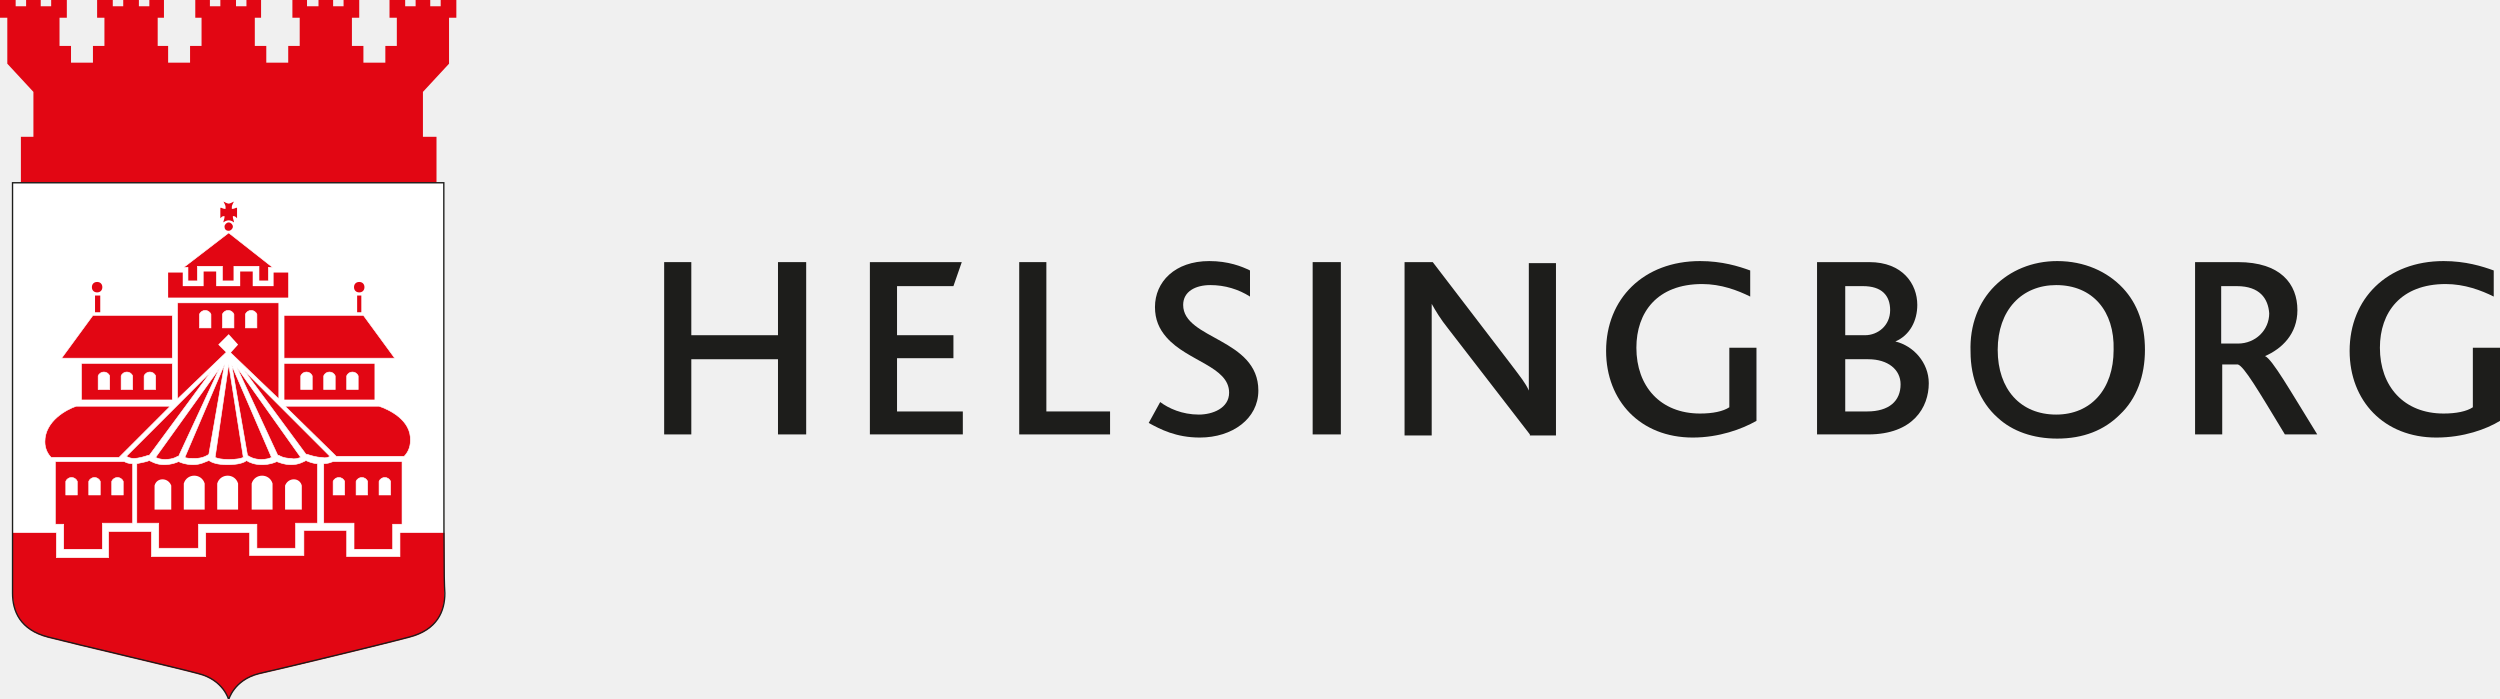
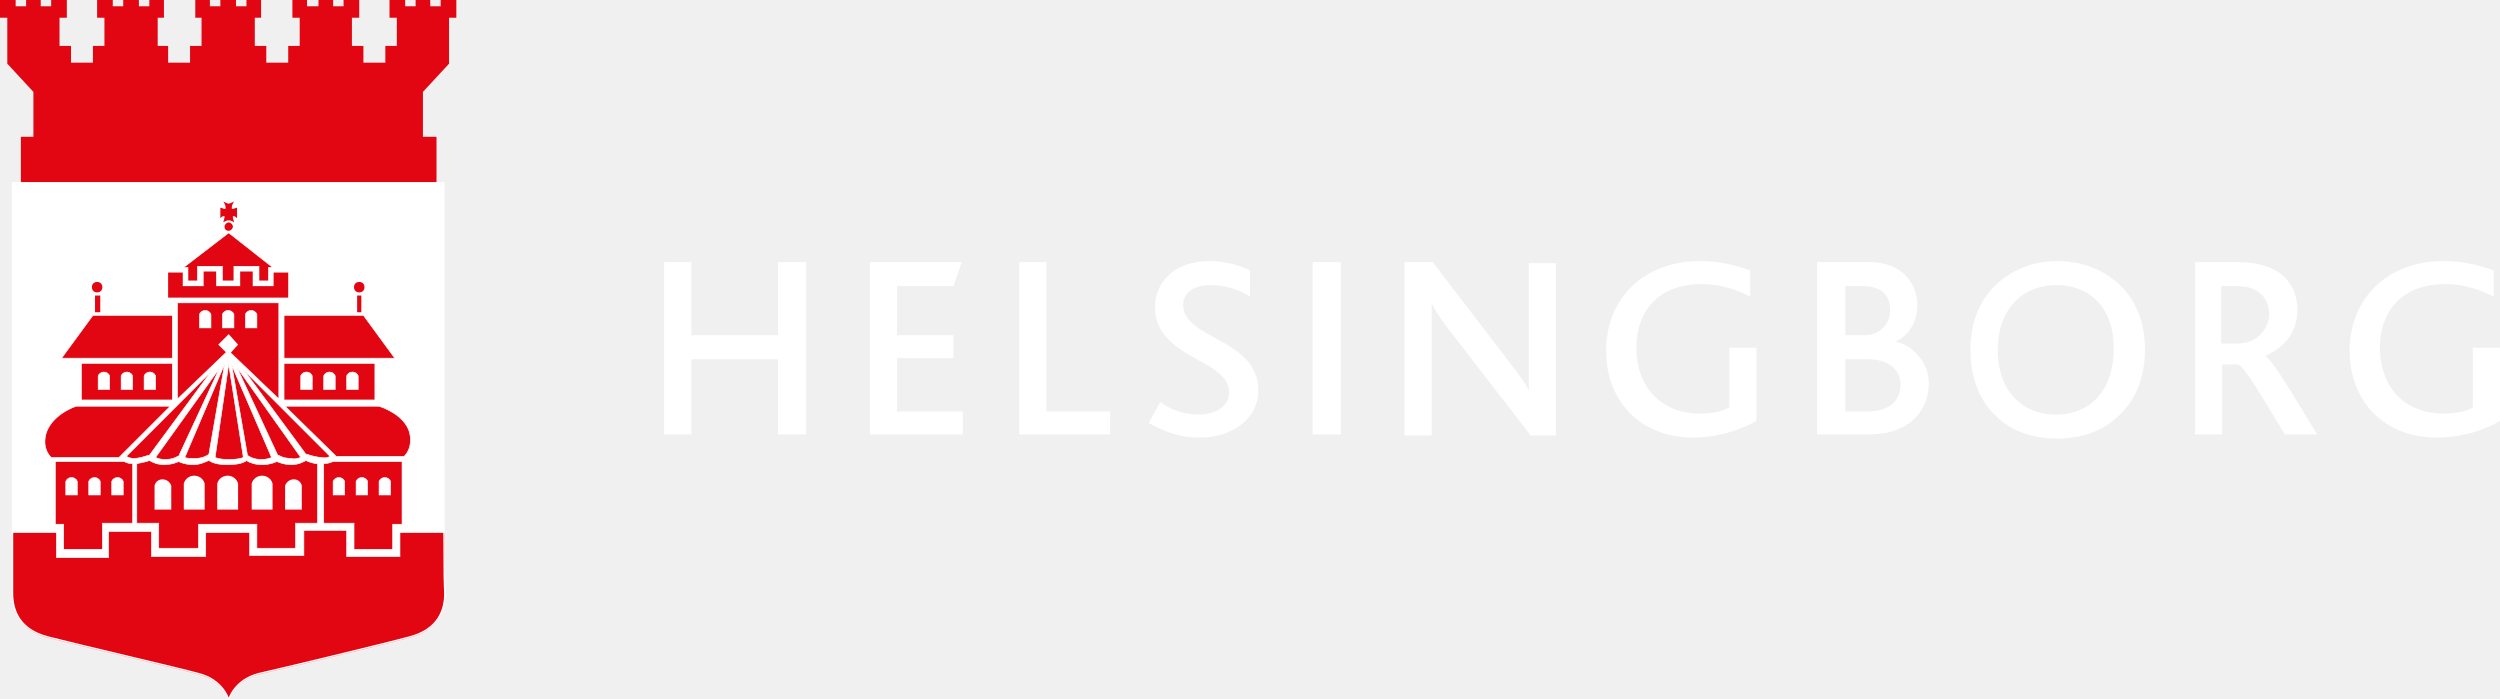
<svg xmlns="http://www.w3.org/2000/svg" version="1.1" id="Layer_1" x="0px" y="0px" viewBox="0 0 239.4 66.9" enable-background="new 0 0 239.4 66.9" xml:space="preserve">
  <g id="XMLID_2_">
    <g id="XMLID_54_">
-       <polygon id="XMLID_72_" fill="#1D1D1B" points="74.5,41.6 74.5,34.4 66.2,34.4 66.2,41.6 63.6,41.6 63.6,25.1 66.2,25.1     66.2,32.1 74.5,32.1 74.5,25.1 77.2,25.1 77.2,41.6 74.5,41.6   " />
-       <polygon id="XMLID_71_" fill="#1D1D1B" points="83.3,41.6 83.3,25.1 92.1,25.1 91.3,27.4 85.9,27.4 85.9,32.1 91.3,32.1     91.3,34.3 85.9,34.3 85.9,39.4 92.2,39.4 92.2,41.6 83.3,41.6   " />
-       <polygon id="XMLID_70_" fill="#1D1D1B" points="97.6,41.6 97.6,25.1 100.2,25.1 100.2,39.4 106.3,39.4 106.3,41.6 97.6,41.6   " />
-       <path id="XMLID_69_" fill="#1D1D1B" d="M114.9,41.9c-2.3,0-3.8-0.8-4.9-1.4l1.1-2c0.8,0.6,2.1,1.2,3.7,1.2c1.3,0,2.9-0.6,2.9-2.1    c0-2.5-4-3-6-5.3c-0.7-0.8-1.1-1.7-1.1-2.9c0-2.4,1.9-4.4,5.2-4.4c1.8,0,3.1,0.5,3.9,0.9l0,2.5c-1.1-0.7-2.4-1.1-3.8-1.1    c-1.4,0-2.6,0.6-2.6,1.9c0,3.3,7.2,3.2,7.2,8.2C120.5,40.1,118,41.9,114.9,41.9L114.9,41.9z" />
-       <polygon id="XMLID_68_" fill="#1D1D1B" points="125.7,41.6 125.7,25.1 128.4,25.1 128.4,41.6 125.7,41.6   " />
-       <path id="XMLID_67_" fill="#1D1D1B" d="M146.5,41.6l-7.8-10.1c-0.8-1-1.2-1.7-1.6-2.4h0c0,0.6,0,1.4,0,2.2v10.4h-2.6V25.1h2.7    l7.5,9.8c0.9,1.2,1.4,1.8,1.7,2.5h0c0-0.7,0-1.5,0-2.3v-9.9h2.6v16.5H146.5L146.5,41.6z" />
-       <path id="XMLID_66_" fill="#1D1D1B" d="M162.1,41.9c-5,0-8.3-3.5-8.3-8.3c0-5,3.6-8.6,9-8.6c2.1,0,3.7,0.5,4.8,0.9l0,2.5    c-1.2-0.6-2.8-1.2-4.6-1.2c-4.3,0-6.3,2.7-6.3,6.1c0,3.7,2.3,6.3,6.1,6.3c1.2,0,2.2-0.2,2.8-0.6v-5.7h2.6v7    C166.8,41.1,164.6,41.9,162.1,41.9L162.1,41.9z" />
-       <path id="XMLID_62_" fill="#1D1D1B" d="M178.9,34.4h-2.2v5h2.1c2.1,0,3.2-1,3.2-2.6C182,35.4,180.8,34.4,178.9,34.4L178.9,34.4z     M176.7,27.4v4.7h1.9c1.2,0,2.4-0.9,2.4-2.4c0-1.4-0.8-2.3-2.6-2.3H176.7L176.7,27.4z M178.9,41.6h-4.9V25.1h5    c3.2,0,4.6,2.1,4.6,4.1c0,1.5-0.7,2.9-2.1,3.5v0c1.7,0.4,3.2,2,3.2,4C184.7,39,183.2,41.6,178.9,41.6L178.9,41.6z" />
-       <path id="XMLID_59_" fill="#1D1D1B" d="M196.9,27.3c-3.3,0-5.6,2.4-5.6,6.2c0,3.8,2.2,6.2,5.6,6.2c3.3,0,5.5-2.4,5.5-6.2    C202.5,29.8,200.4,27.3,196.9,27.3L196.9,27.3z M191,27.4c1.5-1.5,3.6-2.4,6-2.4c2.6,0,4.8,1,6.3,2.6c1.4,1.5,2.1,3.5,2.1,5.9    c0,2.5-0.8,4.7-2.4,6.2c-1.5,1.5-3.5,2.3-6,2.3c-2.3,0-4.3-0.7-5.7-2c-1.7-1.5-2.6-3.8-2.6-6.3C188.6,31.1,189.5,28.9,191,27.4    L191,27.4z" />
-       <path id="XMLID_56_" fill="#1D1D1B" d="M214.2,27.4h-1.5v5.5h1.6c1.7,0,3-1.3,3-2.9C217.2,28.6,216.4,27.4,214.2,27.4L214.2,27.4z     M218.8,41.6c-2.6-4.3-3.9-6.5-4.5-6.7h-1.5v6.7h-2.6V25.1h4.1c4.1,0,5.7,2.1,5.7,4.6c0,2.3-1.5,3.7-3.1,4.4v0    c0.7,0.3,2.4,3.3,5,7.5H218.8L218.8,41.6z" />
-       <path id="XMLID_55_" fill="#1D1D1B" d="M233.3,41.9c-5,0-8.3-3.5-8.3-8.3c0-5,3.6-8.6,9-8.6c2.1,0,3.7,0.5,4.8,0.9l0,2.5    c-1.2-0.6-2.8-1.2-4.6-1.2c-4.3,0-6.3,2.7-6.3,6.1c0,3.7,2.3,6.3,6.1,6.3c1.2,0,2.2-0.2,2.8-0.6v-5.7h2.6v7    C238.1,41.1,235.9,41.9,233.3,41.9L233.3,41.9z" />
+       <polygon id="XMLID_72_" fill="#fff" points="74.5,41.6 74.5,34.4 66.2,34.4 66.2,41.6 63.6,41.6 63.6,25.1 66.2,25.1     66.2,32.1 74.5,32.1 74.5,25.1 77.2,25.1 77.2,41.6 74.5,41.6   " />
+       <polygon id="XMLID_71_" fill="#fff" points="83.3,41.6 83.3,25.1 92.1,25.1 91.3,27.4 85.9,27.4 85.9,32.1 91.3,32.1     91.3,34.3 85.9,34.3 85.9,39.4 92.2,39.4 92.2,41.6 83.3,41.6   " />
+       <polygon id="XMLID_70_" fill="#fff" points="97.6,41.6 97.6,25.1 100.2,25.1 100.2,39.4 106.3,39.4 106.3,41.6 97.6,41.6   " />
+       <path id="XMLID_69_" fill="#fff" d="M114.9,41.9c-2.3,0-3.8-0.8-4.9-1.4l1.1-2c0.8,0.6,2.1,1.2,3.7,1.2c1.3,0,2.9-0.6,2.9-2.1    c0-2.5-4-3-6-5.3c-0.7-0.8-1.1-1.7-1.1-2.9c0-2.4,1.9-4.4,5.2-4.4c1.8,0,3.1,0.5,3.9,0.9l0,2.5c-1.1-0.7-2.4-1.1-3.8-1.1    c-1.4,0-2.6,0.6-2.6,1.9c0,3.3,7.2,3.2,7.2,8.2C120.5,40.1,118,41.9,114.9,41.9L114.9,41.9z" />
+       <polygon id="XMLID_68_" fill="#fff" points="125.7,41.6 125.7,25.1 128.4,25.1 128.4,41.6 125.7,41.6   " />
+       <path id="XMLID_67_" fill="#fff" d="M146.5,41.6l-7.8-10.1c-0.8-1-1.2-1.7-1.6-2.4h0c0,0.6,0,1.4,0,2.2v10.4h-2.6V25.1h2.7    l7.5,9.8c0.9,1.2,1.4,1.8,1.7,2.5h0c0-0.7,0-1.5,0-2.3v-9.9h2.6v16.5H146.5L146.5,41.6z" />
+       <path id="XMLID_66_" fill="#fff" d="M162.1,41.9c-5,0-8.3-3.5-8.3-8.3c0-5,3.6-8.6,9-8.6c2.1,0,3.7,0.5,4.8,0.9l0,2.5    c-1.2-0.6-2.8-1.2-4.6-1.2c-4.3,0-6.3,2.7-6.3,6.1c0,3.7,2.3,6.3,6.1,6.3c1.2,0,2.2-0.2,2.8-0.6v-5.7h2.6v7    C166.8,41.1,164.6,41.9,162.1,41.9L162.1,41.9z" />
+       <path id="XMLID_62_" fill="#fff" d="M178.9,34.4h-2.2v5h2.1c2.1,0,3.2-1,3.2-2.6C182,35.4,180.8,34.4,178.9,34.4L178.9,34.4z     M176.7,27.4v4.7h1.9c1.2,0,2.4-0.9,2.4-2.4c0-1.4-0.8-2.3-2.6-2.3H176.7L176.7,27.4z M178.9,41.6h-4.9V25.1h5    c3.2,0,4.6,2.1,4.6,4.1c0,1.5-0.7,2.9-2.1,3.5v0c1.7,0.4,3.2,2,3.2,4C184.7,39,183.2,41.6,178.9,41.6L178.9,41.6z" />
+       <path id="XMLID_59_" fill="#fff" d="M196.9,27.3c-3.3,0-5.6,2.4-5.6,6.2c0,3.8,2.2,6.2,5.6,6.2c3.3,0,5.5-2.4,5.5-6.2    C202.5,29.8,200.4,27.3,196.9,27.3L196.9,27.3z M191,27.4c1.5-1.5,3.6-2.4,6-2.4c2.6,0,4.8,1,6.3,2.6c1.4,1.5,2.1,3.5,2.1,5.9    c0,2.5-0.8,4.7-2.4,6.2c-1.5,1.5-3.5,2.3-6,2.3c-2.3,0-4.3-0.7-5.7-2c-1.7-1.5-2.6-3.8-2.6-6.3C188.6,31.1,189.5,28.9,191,27.4    L191,27.4z" />
+       <path id="XMLID_56_" fill="#fff" d="M214.2,27.4h-1.5v5.5h1.6c1.7,0,3-1.3,3-2.9C217.2,28.6,216.4,27.4,214.2,27.4L214.2,27.4z     M218.8,41.6c-2.6-4.3-3.9-6.5-4.5-6.7h-1.5v6.7h-2.6V25.1h4.1c4.1,0,5.7,2.1,5.7,4.6c0,2.3-1.5,3.7-3.1,4.4v0    c0.7,0.3,2.4,3.3,5,7.5H218.8L218.8,41.6z" />
+       <path id="XMLID_55_" fill="#fff" d="M233.3,41.9c-5,0-8.3-3.5-8.3-8.3c0-5,3.6-8.6,9-8.6c2.1,0,3.7,0.5,4.8,0.9l0,2.5    c-1.2-0.6-2.8-1.2-4.6-1.2c-4.3,0-6.3,2.7-6.3,6.1c0,3.7,2.3,6.3,6.1,6.3c1.2,0,2.2-0.2,2.8-0.6v-5.7h2.6v7    C238.1,41.1,235.9,41.9,233.3,41.9L233.3,41.9z" />
    </g>
    <g id="XMLID_3_">
      <path id="XMLID_53_" fill="#FFFFFF" d="M42.5,17.5H21.9l0,0h0l0,0H1.2c0,37.5,0,37.5,0,39.3c0,1.7,0.7,3.5,3.4,4.2    c2.7,0.7,12.6,3,14.4,3.5c2.4,0.6,2.8,2.3,2.9,2.5v0l0,0l0,0v0c0-0.1,0.5-1.9,2.9-2.5c1.8-0.4,11.8-2.8,14.4-3.5    c2.7-0.7,3.4-2.5,3.4-4.2C42.5,55,42.5,55,42.5,17.5L42.5,17.5z" />
      <path id="XMLID_52_" fill="#E20613" stroke="#FFFFFF" stroke-width="5.756000e-02" d="M16.3,38.9h-9c-0.9,0.3-3,1.4-3,3.4    c0,0.7,0.3,1.2,0.6,1.5h6.5L16.3,38.9z" />
      <polygon id="XMLID_51_" fill="#E20613" stroke="#FFFFFF" stroke-width="5.756000e-02" points="21.7,33.7 21.8,33.8 21.9,33.8     22,33.7 26.7,38.2 26.7,29 17,29 17,38.2   " />
      <path id="XMLID_50_" fill="#E20613" stroke="#FFFFFF" stroke-width="5.756000e-02" d="M11.9,44.2H5.3v6h0.8v2.4h3.7v-2.5h2.9v-5.7    C12.3,44.4,12.1,44.3,11.9,44.2z" />
      <path id="XMLID_49_" fill="#E20613" stroke="#FFFFFF" stroke-width="5.756000e-02" d="M29.3,44.1c-0.2,0.1-0.7,0.4-1.4,0.4    c0,0,0,0,0,0c-0.7,0-1.1-0.2-1.4-0.3c-0.2,0.1-0.7,0.3-1.4,0.3c-0.7,0-1.2-0.2-1.5-0.4c-0.2,0.2-0.8,0.4-1.8,0.4    c-1,0-1.5-0.2-1.8-0.4c-0.3,0.1-0.8,0.4-1.5,0.4c-0.7,0-1.2-0.2-1.4-0.3c-0.2,0.1-0.7,0.3-1.4,0.3c-0.7,0-1.2-0.3-1.4-0.4    c-0.2,0.1-0.7,0.2-1.2,0.3v5.7h2.1v2.4H19v-2.3h5.6v2.3h3.7v-2.4h2.1v-5.7C30,44.4,29.5,44.2,29.3,44.1z" />
      <path id="XMLID_48_" fill="#E20613" stroke="#FFFFFF" stroke-width="5.756000e-02" d="M36.3,38.9h-9l4.9,4.8h6.5    c0.3-0.3,0.6-0.8,0.6-1.5C39.4,40.2,37.2,39.2,36.3,38.9z" />
      <path id="XMLID_47_" fill="#E20613" stroke="#FFFFFF" stroke-width="5.756000e-02" d="M31,44.4v5.7h2.9v2.5h3.7v-2.3v-0.1h0.9v-6    h-6.6C31.6,44.3,31.4,44.4,31,44.4z" />
      <path id="XMLID_46_" fill="#E20613" stroke="#FFFFFF" stroke-width="5.756000e-02" d="M38.3,50.9v2.4h-5.1v-2.5h-4.1v2.4h-5.2V51    h-4.2v2.3h-5.2v-2.4h-4.1v2.5H5.4v-2.4H1.2c0,4.5,0,5,0,5.9c0,1.7,0.7,3.5,3.4,4.2c2.7,0.7,12.6,3,14.4,3.5    c2.4,0.6,2.9,2.5,2.9,2.5s0.5-1.9,2.9-2.5c1.8-0.4,11.8-2.8,14.4-3.5c2.7-0.7,3.4-2.5,3.4-4.2c0-0.9,0-1.3,0-5.9H38.3z" />
      <polygon id="XMLID_45_" fill="#E20613" stroke="#FFFFFF" stroke-width="5.756000e-02" points="18,25.6 18,26.9 18.9,26.9     18.9,25.5 21.3,25.5 21.3,26.9 22.4,26.9 22.4,25.5 24.8,25.5 24.8,26.9 25.7,26.9 25.7,25.6 26.1,25.6 21.9,22.3 21.9,22.3     21.9,22.3 17.6,25.6   " />
      <path id="XMLID_44_" fill="#E20613" d="M21.9,22.1c0.2,0,0.4-0.2,0.4-0.4c0-0.2-0.2-0.4-0.4-0.4c-0.2,0-0.4,0.2-0.4,0.4    C21.5,21.9,21.6,22.1,21.9,22.1" />
      <path id="XMLID_43_" fill="#E20613" d="M22.6,19.9c0,0-0.2,0.1-0.3,0.1l0,0c0,0-0.1,0-0.1,0c0,0,0,0,0,0c0-0.1,0-0.2,0-0.2    c0-0.1,0.1-0.3,0.1-0.3l0.1-0.2l-0.2,0.1c0,0-0.2,0.1-0.3,0.1c-0.1,0-0.3-0.1-0.3-0.1l-0.2-0.1l0.1,0.2c0,0,0.1,0.2,0.1,0.3    c0,0.1,0,0.2,0,0.2c0,0,0,0,0,0c0,0-0.1,0-0.1,0c-0.1,0-0.3-0.1-0.3-0.1l-0.1,0v0.5c0,0.1,0,0.4,0,0.4l0,0.1l0.1-0.1    c0,0,0.1-0.1,0.2-0.1c0,0,0.1,0,0.1,0c0,0,0,0,0,0c0,0,0,0.1,0,0.1c0,0.1-0.1,0.4-0.1,0.4l0,0.1l0,0c0.1-0.1,0.3-0.2,0.5-0.2    c0.2,0,0.4,0.1,0.5,0.2l0,0l0-0.1c0,0-0.1-0.3-0.1-0.4c0,0,0-0.1,0-0.1c0,0,0,0,0,0c0,0,0.1,0,0.1,0c0.1,0,0.2,0.1,0.2,0.1    l0.1,0.1l0-0.1c0,0,0-0.2,0-0.4v-0.5L22.6,19.9L22.6,19.9z" />
      <path id="XMLID_42_" fill="#E20613" d="M9.3,27c0.3,0,0.5,0.2,0.5,0.5c0,0.3-0.2,0.5-0.5,0.5c-0.3,0-0.5-0.2-0.5-0.5    C8.8,27.2,9,27,9.3,27" />
      <polygon id="XMLID_41_" fill="#E20613" points="9.6,28.3 9.1,28.3 9.1,29.9 9.6,29.9 9.6,28.3   " />
      <path id="XMLID_40_" fill="#E20613" d="M34.4,27c0.3,0,0.5,0.2,0.5,0.5c0,0.3-0.2,0.5-0.5,0.5c-0.3,0-0.5-0.2-0.5-0.5    C33.9,27.2,34.1,27,34.4,27" />
      <polygon id="XMLID_39_" fill="#E20613" points="34.6,28.3 34.2,28.3 34.2,29.9 34.6,29.9 34.6,28.3   " />
      <polygon id="XMLID_38_" fill="#E20613" points="42.2,0 42.2,0.6 41.2,0.6 41.2,0 39.8,0 39.8,0.6 38.8,0.6 38.8,0 37.3,0     37.3,1.7 38,1.7 38,4.4 36.9,4.4 36.9,6 34.8,6 34.8,4.4 33.7,4.4 33.7,1.7 34.4,1.7 34.4,0 32.9,0 32.9,0.6 31.9,0.6 31.9,0     30.5,0 30.5,0.6 29.4,0.6 29.4,0 28,0 28,1.7 28.7,1.7 28.7,4.4 27.6,4.4 27.6,6 25.5,6 25.5,4.4 24.4,4.4 24.4,1.7 25,1.7 25,0     23.6,0 23.6,0.6 22.6,0.6 22.6,0 21.1,0 21.1,0.6 20.1,0.6 20.1,0 18.7,0 18.7,1.7 19.3,1.7 19.3,4.4 18.2,4.4 18.2,6 16.1,6     16.1,4.4 15.1,4.4 15.1,1.7 15.7,1.7 15.7,0 14.3,0 14.3,0.6 13.3,0.6 13.3,0 11.8,0 11.8,0.6 10.8,0.6 10.8,0 9.3,0 9.3,1.7     10,1.7 10,4.4 8.9,4.4 8.9,6 6.8,6 6.8,4.4 5.7,4.4 5.7,1.7 6.4,1.7 6.4,0 4.9,0 4.9,0.6 3.9,0.6 3.9,0 2.5,0 2.5,0.6 1.5,0.6     1.5,0 0,0 0,1.7 0.7,1.7 0.7,6.1 3.2,8.8 3.2,13.1 2,13.1 2,17.5 41.8,17.5 41.8,13.1 40.5,13.1 40.5,8.8 43,6.1 43,1.7 43.7,1.7     43.7,0 42.2,0   " />
      <rect id="XMLID_37_" x="27.2" y="34.8" fill="#E20613" stroke="#FFFFFF" stroke-width="5.756000e-02" width="8.7" height="3.5" />
      <polygon id="XMLID_36_" fill="#E20613" stroke="#FFFFFF" stroke-width="5.756000e-02" points="27.2,30.2 27.2,34.3 37.8,34.3     34.8,30.2   " />
      <polygon id="XMLID_35_" fill="#E20613" stroke="#FFFFFF" stroke-width="5.756000e-02" points="16.5,30.2 8.9,30.2 5.9,34.3     16.5,34.3   " />
      <rect id="XMLID_34_" x="7.8" y="34.8" fill="#E20613" stroke="#FFFFFF" stroke-width="5.756000e-02" width="8.7" height="3.5" />
      <path id="XMLID_33_" fill="#FFFFFF" d="M16.4,48.8h-1.6v-2.3c0.2-0.8,1.3-0.8,1.6,0V48.8L16.4,48.8z" />
      <path id="XMLID_32_" fill="#FFFFFF" d="M22.8,48.8h-2v-2.5c0.3-1,1.7-1,2,0V48.8L22.8,48.8z" />
      <path id="XMLID_31_" fill="#FFFFFF" d="M19.6,48.8h-2v-2.5c0.3-1,1.7-1,2,0V48.8L19.6,48.8z" />
      <path id="XMLID_30_" fill="#FFFFFF" d="M27.3,48.8h1.6v-2.3c-0.2-0.8-1.3-0.8-1.6,0V48.8L27.3,48.8z" />
      <path id="XMLID_29_" fill="#FFFFFF" d="M24.1,48.8h2v-2.5c-0.3-1-1.7-1-2,0V48.8L24.1,48.8z" />
      <path id="XMLID_28_" fill="#FFFFFF" stroke="#FFFFFF" stroke-width="5.756000e-02" d="M7.4,47.4H6.3v-1.3c0.2-0.5,0.9-0.5,1.1,0    V47.4L7.4,47.4z" />
      <path id="XMLID_27_" fill="#FFFFFF" stroke="#FFFFFF" stroke-width="5.756000e-02" d="M9.6,47.4H8.5v-1.3c0.2-0.5,0.9-0.5,1.1,0    V47.4L9.6,47.4z" />
      <path id="XMLID_26_" fill="#FFFFFF" stroke="#FFFFFF" stroke-width="5.756000e-02" d="M11.8,47.4h-1.1v-1.3c0.2-0.5,0.9-0.5,1.1,0    V47.4L11.8,47.4z" />
      <path id="XMLID_25_" fill="#FFFFFF" stroke="#FFFFFF" stroke-width="5.756000e-02" d="M33,47.4h-1.1v-1.3c0.2-0.5,0.9-0.5,1.1,0    V47.4L33,47.4z" />
      <path id="XMLID_24_" fill="#FFFFFF" stroke="#FFFFFF" stroke-width="5.756000e-02" d="M35.2,47.4h-1.1v-1.3c0.2-0.5,0.9-0.5,1.1,0    V47.4L35.2,47.4z" />
      <path id="XMLID_23_" fill="#FFFFFF" stroke="#FFFFFF" stroke-width="5.756000e-02" d="M37.4,47.4h-1.1v-1.3c0.2-0.5,0.9-0.5,1.1,0    V47.4L37.4,47.4z" />
      <path id="XMLID_22_" fill="#FFFFFF" stroke="#FFFFFF" stroke-width="5.756000e-02" d="M10.5,37.3H9.4V36c0.2-0.5,0.9-0.5,1.1,0    V37.3L10.5,37.3z" />
      <path id="XMLID_21_" fill="#FFFFFF" stroke="#FFFFFF" stroke-width="5.756000e-02" d="M12.7,37.3h-1.1V36c0.2-0.5,0.9-0.5,1.1,0    V37.3L12.7,37.3z" />
      <path id="XMLID_20_" fill="#FFFFFF" stroke="#FFFFFF" stroke-width="5.756000e-02" d="M14.9,37.3h-1.1V36c0.2-0.5,0.9-0.5,1.1,0    V37.3L14.9,37.3z" />
      <path id="XMLID_19_" fill="#FFFFFF" stroke="#FFFFFF" stroke-width="5.756000e-02" d="M29.9,37.3h-1.1V36c0.2-0.5,0.9-0.5,1.1,0    V37.3L29.9,37.3z" />
      <path id="XMLID_18_" fill="#FFFFFF" stroke="#FFFFFF" stroke-width="5.756000e-02" d="M32.1,37.3H31V36c0.2-0.5,0.9-0.5,1.1,0    V37.3L32.1,37.3z" />
      <path id="XMLID_17_" fill="#FFFFFF" stroke="#FFFFFF" stroke-width="5.756000e-02" d="M34.3,37.3h-1.1V36c0.2-0.5,0.9-0.5,1.1,0    V37.3L34.3,37.3z" />
      <path id="XMLID_16_" fill="#FFFFFF" stroke="#FFFFFF" stroke-width="5.756000e-02" d="M20.2,31.4h-1.1v-1.3c0.2-0.5,0.9-0.5,1.1,0    V31.4L20.2,31.4z" />
      <path id="XMLID_15_" fill="#FFFFFF" stroke="#FFFFFF" stroke-width="5.756000e-02" d="M22.4,31.4h-1.1v-1.3c0.2-0.5,0.9-0.5,1.1,0    V31.4L22.4,31.4z" />
      <path id="XMLID_14_" fill="#FFFFFF" stroke="#FFFFFF" stroke-width="5.756000e-02" d="M24.6,31.4h-1.1v-1.3c0.2-0.5,0.9-0.5,1.1,0    V31.4L24.6,31.4z" />
      <path id="XMLID_13_" fill="#E20613" stroke="#FFFFFF" stroke-width="5.756000e-02" d="M14.9,43.8c0.2,0.1,0.5,0.2,0.9,0.2l0,0    c0.8,0,1.2-0.3,1.2-0.3l0,0l0,0l0.1,0l3.9-8.4L14.9,43.8C14.9,43.8,14.9,43.8,14.9,43.8L14.9,43.8z" />
      <path id="XMLID_12_" fill="#E20613" stroke="#FFFFFF" stroke-width="5.756000e-02" d="M17.7,43.8c0.2,0.1,0.5,0.1,1,0.1l0,0    c0.7,0,1.2-0.3,1.3-0.4l0,0c0,0,0,0,0,0l0,0l0,0l1.5-8.6L17.7,43.8C17.6,43.8,17.6,43.8,17.7,43.8L17.7,43.8z" />
      <path id="XMLID_11_" fill="#E20613" stroke="#FFFFFF" stroke-width="5.756000e-02" d="M20.6,43.8c0.2,0.1,0.6,0.2,1.3,0.2l0,0    c0.8,0,1.2-0.1,1.4-0.2l0,0l-1.4-8.9L20.6,43.8C20.5,43.8,20.5,43.8,20.6,43.8L20.6,43.8z" />
      <path id="XMLID_10_" fill="#E20613" stroke="#FFFFFF" stroke-width="5.756000e-02" d="M12.1,43.7c0.2,0.1,0.4,0.2,0.7,0.2l0,0    c0.5,0,1.1-0.2,1.4-0.3l0,0c0.1,0,0.1,0,0.1,0l0,0l0,0l5.9-8L12.1,43.7C12.1,43.7,12.1,43.7,12.1,43.7L12.1,43.7z" />
      <path id="XMLID_9_" fill="#E20613" stroke="#FFFFFF" stroke-width="5.756000e-02" d="M28.8,43.8C28.8,43.8,28.8,43.8,28.8,43.8    l-6.1-8.6l3.9,8.4l0.1,0l0,0l0,0c0,0,0.4,0.3,1.2,0.3l0,0C28.2,44,28.5,43.9,28.8,43.8L28.8,43.8z" />
      <path id="XMLID_8_" fill="#E20613" stroke="#FFFFFF" stroke-width="5.756000e-02" d="M26,43.8C26.1,43.8,26.1,43.8,26,43.8    L22.2,35l1.5,8.6l0,0l0,0c0,0,0,0,0,0l0,0c0.1,0.1,0.6,0.4,1.3,0.4l0,0C25.5,44,25.8,43.9,26,43.8L26,43.8z" />
      <path id="XMLID_7_" fill="#E20613" stroke="#FFFFFF" stroke-width="5.756000e-02" d="M31.6,43.7C31.6,43.7,31.6,43.7,31.6,43.7    l-8.2-8.2l5.9,8l0,0l0,0c0,0,0,0,0.1,0l0,0c0.3,0.1,0.9,0.3,1.4,0.3l0,0C31.2,43.9,31.4,43.8,31.6,43.7L31.6,43.7z" />
      <polygon id="XMLID_6_" fill="#FFFFFF" points="22.8,33 21.9,34 20.9,33 21.9,32 22.8,33   " />
      <polygon id="XMLID_5_" fill="#E20613" points="16.1,28.5 27.6,28.5 27.6,26.1 26.2,26.1 26.2,27.4 24.2,27.4 24.2,26 23,26     23,27.4 20.7,27.4 20.7,26 19.5,26 19.5,27.4 17.5,27.4 17.5,26.1 16.1,26.1 16.1,28.5   " />
-       <path id="XMLID_4_" fill="none" stroke="#1D1D1B" stroke-width="0.132" d="M42.5,17.5H21.9l0,0h0l0,0H1.2c0,37.5,0,37.5,0,39.3    c0,1.7,0.7,3.5,3.4,4.2c2.7,0.7,12.6,3,14.4,3.5c2.4,0.6,2.9,2.5,2.9,2.5s0.5-1.9,2.9-2.5c1.8-0.4,11.8-2.8,14.4-3.5    c2.7-0.7,3.4-2.5,3.4-4.2C42.5,55,42.5,55,42.5,17.5L42.5,17.5z" />
+       <path id="XMLID_4_" fill="none" stroke="#fff" stroke-width="0.132" d="M42.5,17.5H21.9l0,0h0l0,0H1.2c0,37.5,0,37.5,0,39.3    c0,1.7,0.7,3.5,3.4,4.2c2.7,0.7,12.6,3,14.4,3.5c2.4,0.6,2.9,2.5,2.9,2.5s0.5-1.9,2.9-2.5c1.8-0.4,11.8-2.8,14.4-3.5    c2.7-0.7,3.4-2.5,3.4-4.2C42.5,55,42.5,55,42.5,17.5L42.5,17.5z" />
    </g>
  </g>
</svg>
